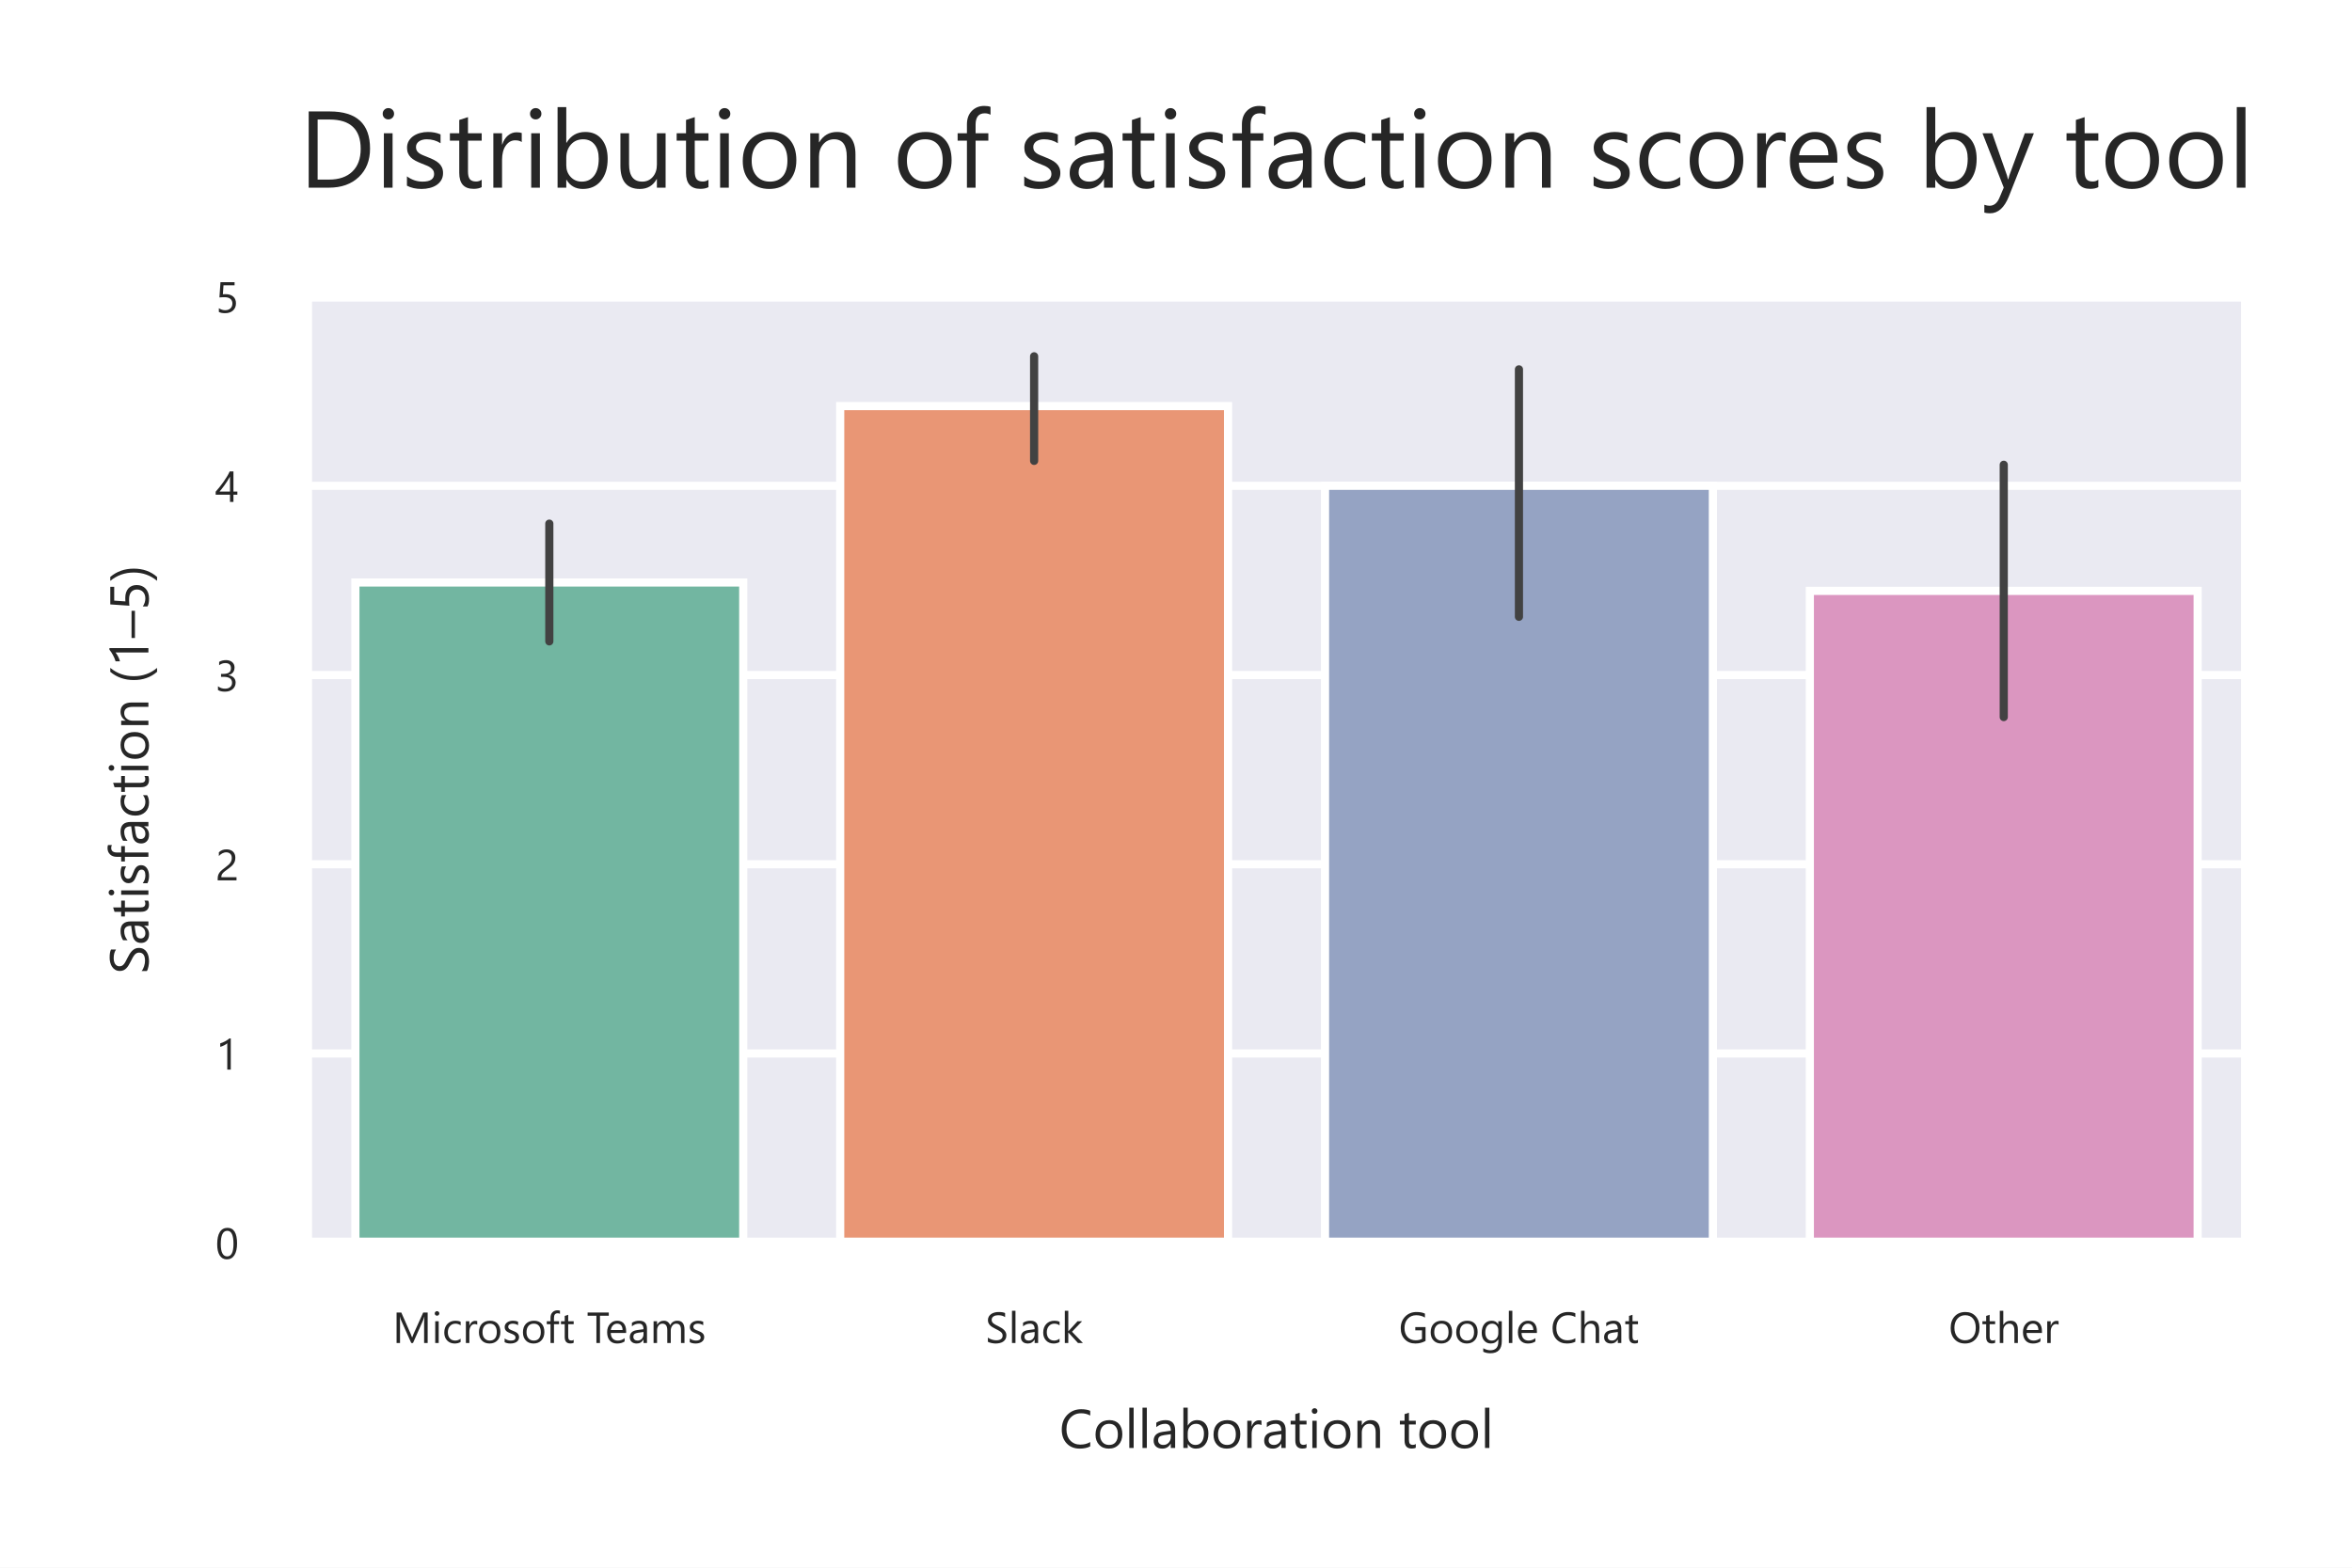
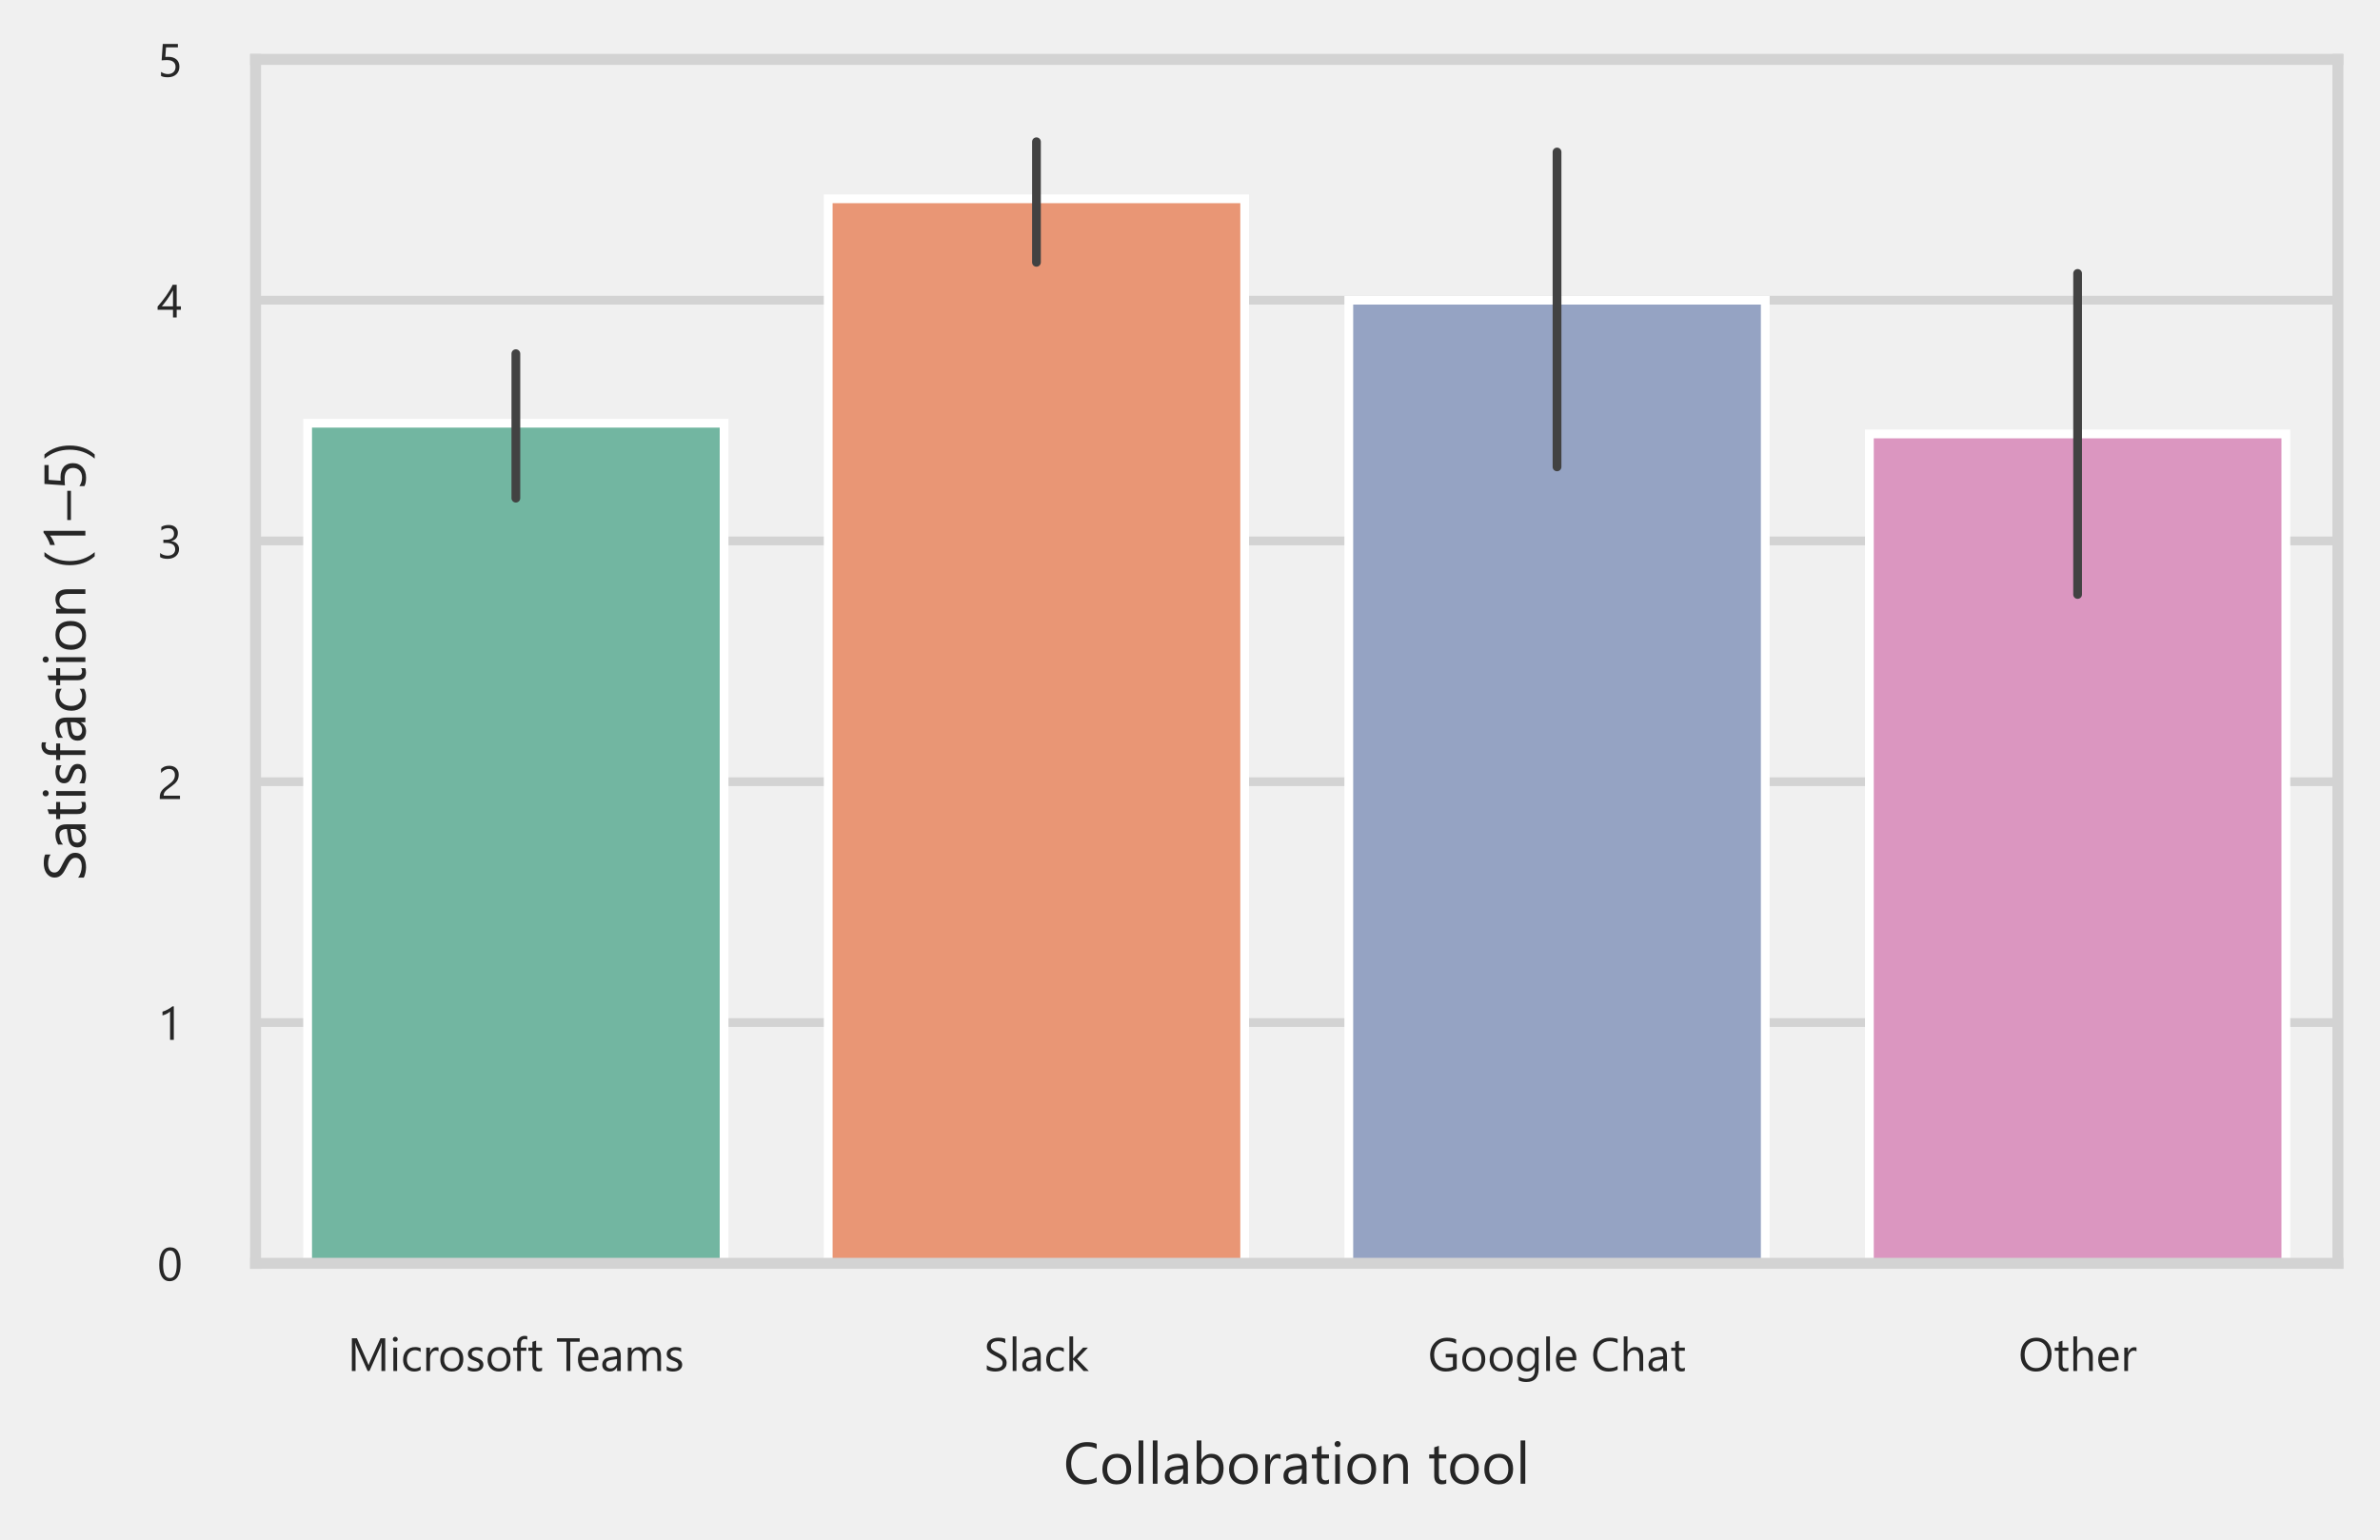
- <svg xmlns="http://www.w3.org/2000/svg" xmlns:xlink="http://www.w3.org/1999/xlink" width="432pt" height="288pt" viewBox="0 0 432 288" version="1.1">
+ <svg xmlns="http://www.w3.org/2000/svg" xmlns:xlink="http://www.w3.org/1999/xlink" width="407.106pt" height="263.349pt" viewBox="0 0 407.106 263.349" version="1.1">
  <defs>
    <style type="text/css">*{stroke-linejoin: round; stroke-linecap: butt}</style>
  </defs>
  <g id="figure_1">
    <g id="patch_1">
-       <path d="M 0 288  L 432 288  L 432 0  L 0 0  z " style="fill: #ffffff" />
+       <path d="M 0 263.349  L 407.106 263.349  L 407.106 0  L 0 0  L 0 263.349  z " style="fill: none" />
    </g>
    <g id="axes_1">
      <g id="patch_2">
-         <path d="M 56.37 228.3  L 412.56 228.3  L 412.56 54.477  L 56.37 54.477  z " style="fill: #eaeaf2" />
+         <path d="M 43.716 216.141  L 399.906 216.141  L 399.906 10.161  L 43.716 10.161  L 43.716 216.141  z " style="fill: none" />
      </g>
      <g id="matplotlib.axis_1">
        <g id="xtick_1">
          <g id="text_1">
-             <g style="fill: #262626" transform="translate(72.10625 246.7225) scale(0.08 -0.08)">
+             <g style="fill: #262626" transform="translate(59.45188 234.5637) scale(0.08 -0.08)">
              <defs>
                <path id="SegoeUI-4d" d="M 5156 0  L 4634 0  L 4634 3006  Q 4634 3363 4678 3878  L 4666 3878  Q 4591 3575 4531 3444  L 3000 0  L 2744 0  L 1216 3419  Q 1150 3569 1081 3878  L 1069 3878  Q 1094 3609 1094 3000  L 1094 0  L 588 0  L 588 4481  L 1281 4481  L 2656 1356  Q 2816 997 2863 819  L 2881 819  Q 3016 1188 3097 1369  L 4500 4481  L 5156 4481  L 5156 0  z " transform="scale(0.015625)" />
                <path id="SegoeUI-69" d="M 781 4013  Q 644 4013 547 4106  Q 450 4200 450 4344  Q 450 4488 547 4583  Q 644 4678 781 4678  Q 922 4678 1020 4583  Q 1119 4488 1119 4344  Q 1119 4206 1020 4109  Q 922 4013 781 4013  z M 1031 0  L 519 0  L 519 3200  L 1031 3200  L 1031 0  z " transform="scale(0.015625)" />
                <path id="SegoeUI-63" d="M 2700 147  Q 2331 -75 1825 -75  Q 1141 -75 720 370  Q 300 816 300 1525  Q 300 2316 753 2795  Q 1206 3275 1963 3275  Q 2384 3275 2706 3119  L 2706 2594  Q 2350 2844 1944 2844  Q 1453 2844 1139 2492  Q 825 2141 825 1569  Q 825 1006 1120 681  Q 1416 356 1913 356  Q 2331 356 2700 634  L 2700 147  z " transform="scale(0.015625)" />
                <path id="SegoeUI-72" d="M 2188 2681  Q 2053 2784 1800 2784  Q 1472 2784 1251 2475  Q 1031 2166 1031 1631  L 1031 0  L 519 0  L 519 3200  L 1031 3200  L 1031 2541  L 1044 2541  Q 1153 2878 1378 3067  Q 1603 3256 1881 3256  Q 2081 3256 2188 3213  L 2188 2681  z " transform="scale(0.015625)" />
                <path id="SegoeUI-6f" d="M 1856 -75  Q 1147 -75 723 373  Q 300 822 300 1563  Q 300 2369 740 2822  Q 1181 3275 1931 3275  Q 2647 3275 3048 2834  Q 3450 2394 3450 1613  Q 3450 847 3017 386  Q 2584 -75 1856 -75  z M 1894 2844  Q 1400 2844 1112 2508  Q 825 2172 825 1581  Q 825 1013 1115 684  Q 1406 356 1894 356  Q 2391 356 2658 678  Q 2925 1000 2925 1594  Q 2925 2194 2658 2519  Q 2391 2844 1894 2844  z " transform="scale(0.015625)" />
                <path id="SegoeUI-73" d="M 325 116  L 325 666  Q 744 356 1247 356  Q 1922 356 1922 806  Q 1922 934 1864 1023  Q 1806 1113 1707 1181  Q 1609 1250 1476 1304  Q 1344 1359 1191 1419  Q 978 1503 817 1589  Q 656 1675 548 1783  Q 441 1891 386 2028  Q 331 2166 331 2350  Q 331 2575 434 2748  Q 538 2922 709 3039  Q 881 3156 1101 3215  Q 1322 3275 1556 3275  Q 1972 3275 2300 3131  L 2300 2613  Q 1947 2844 1488 2844  Q 1344 2844 1228 2811  Q 1113 2778 1030 2718  Q 947 2659 901 2576  Q 856 2494 856 2394  Q 856 2269 901 2184  Q 947 2100 1034 2034  Q 1122 1969 1247 1916  Q 1372 1863 1531 1800  Q 1744 1719 1912 1633  Q 2081 1547 2200 1439  Q 2319 1331 2383 1190  Q 2447 1050 2447 856  Q 2447 619 2342 444  Q 2238 269 2063 153  Q 1888 38 1659 -18  Q 1431 -75 1181 -75  Q 688 -75 325 116  z " transform="scale(0.015625)" />
                <path id="SegoeUI-66" d="M 2100 4288  Q 1950 4372 1759 4372  Q 1222 4372 1222 3694  L 1222 3200  L 1972 3200  L 1972 2763  L 1222 2763  L 1222 0  L 713 0  L 713 2763  L 166 2763  L 166 3200  L 713 3200  L 713 3719  Q 713 4222 1003 4514  Q 1294 4806 1728 4806  Q 1963 4806 2100 4750  L 2100 4288  z " transform="scale(0.015625)" />
                <path id="SegoeUI-74" d="M 2003 31  Q 1822 -69 1525 -69  Q 684 -69 684 869  L 684 2763  L 134 2763  L 134 3200  L 684 3200  L 684 3981  L 1197 4147  L 1197 3200  L 2003 3200  L 2003 2763  L 1197 2763  L 1197 959  Q 1197 638 1306 500  Q 1416 363 1669 363  Q 1863 363 2003 469  L 2003 31  z " transform="scale(0.015625)" />
                <path id="SegoeUI-20" transform="scale(0.015625)" />
                <path id="SegoeUI-54" d="M 3238 4006  L 1944 4006  L 1944 0  L 1419 0  L 1419 4006  L 128 4006  L 128 4481  L 3238 4481  L 3238 4006  z " transform="scale(0.015625)" />
                <path id="SegoeUI-65" d="M 3091 1472  L 831 1472  Q 844 938 1119 647  Q 1394 356 1875 356  Q 2416 356 2869 713  L 2869 231  Q 2447 -75 1753 -75  Q 1075 -75 687 361  Q 300 797 300 1588  Q 300 2334 723 2804  Q 1147 3275 1775 3275  Q 2403 3275 2747 2869  Q 3091 2463 3091 1741  L 3091 1472  z M 2566 1906  Q 2563 2350 2352 2597  Q 2141 2844 1766 2844  Q 1403 2844 1150 2584  Q 897 2325 838 1906  L 2566 1906  z " transform="scale(0.015625)" />
                <path id="SegoeUI-61" d="M 2809 0  L 2297 0  L 2297 500  L 2284 500  Q 1950 -75 1300 -75  Q 822 -75 551 178  Q 281 431 281 850  Q 281 1747 1338 1894  L 2297 2028  Q 2297 2844 1638 2844  Q 1059 2844 594 2450  L 594 2975  Q 1066 3275 1681 3275  Q 2809 3275 2809 2081  L 2809 0  z M 2297 1619  L 1525 1513  Q 1169 1463 987 1336  Q 806 1209 806 888  Q 806 653 973 504  Q 1141 356 1419 356  Q 1800 356 2048 623  Q 2297 891 2297 1300  L 2297 1619  z " transform="scale(0.015625)" />
                <path id="SegoeUI-6d" d="M 5063 0  L 4550 0  L 4550 1838  Q 4550 2369 4386 2606  Q 4222 2844 3834 2844  Q 3506 2844 3276 2544  Q 3047 2244 3047 1825  L 3047 0  L 2534 0  L 2534 1900  Q 2534 2844 1806 2844  Q 1469 2844 1250 2561  Q 1031 2278 1031 1825  L 1031 0  L 519 0  L 519 3200  L 1031 3200  L 1031 2694  L 1044 2694  Q 1384 3275 2038 3275  Q 2366 3275 2609 3092  Q 2853 2909 2944 2613  Q 3300 3275 4006 3275  Q 5063 3275 5063 1972  L 5063 0  z " transform="scale(0.015625)" />
              </defs>
              <use xlink:href="#SegoeUI-4d" />
              <use xlink:href="#SegoeUI-69" x="89.795" />
              <use xlink:href="#SegoeUI-63" x="114.014" />
              <use xlink:href="#SegoeUI-72" x="160.205" />
              <use xlink:href="#SegoeUI-6f" x="193.596" />
              <use xlink:href="#SegoeUI-73" x="252.189" />
              <use xlink:href="#SegoeUI-6f" x="294.621" />
              <use xlink:href="#SegoeUI-66" x="351.465" />
              <use xlink:href="#SegoeUI-74" x="384.514" />
              <use xlink:href="#SegoeUI-20" x="418.4" />
              <use xlink:href="#SegoeUI-54" x="445.793" />
              <use xlink:href="#SegoeUI-65" x="487.936" />
              <use xlink:href="#SegoeUI-61" x="540.23" />
              <use xlink:href="#SegoeUI-6d" x="591.109" />
              <use xlink:href="#SegoeUI-73" x="677.242" />
            </g>
          </g>
        </g>
        <g id="xtick_2">
          <g id="text_2">
-             <g style="fill: #262626" transform="translate(180.9769 246.7225) scale(0.08 -0.08)">
+             <g style="fill: #262626" transform="translate(168.3225 234.5637) scale(0.08 -0.08)">
              <defs>
                <path id="SegoeUI-53" d="M 378 181  L 378 800  Q 484 706 632 631  Q 781 556 945 504  Q 1109 453 1275 425  Q 1441 397 1581 397  Q 2066 397 2305 576  Q 2544 756 2544 1094  Q 2544 1275 2464 1409  Q 2384 1544 2243 1655  Q 2103 1766 1911 1867  Q 1719 1969 1497 2081  Q 1263 2200 1059 2322  Q 856 2444 706 2591  Q 556 2738 470 2923  Q 384 3109 384 3359  Q 384 3666 518 3892  Q 653 4119 872 4266  Q 1091 4413 1370 4484  Q 1650 4556 1941 4556  Q 2603 4556 2906 4397  L 2906 3806  Q 2509 4081 1888 4081  Q 1716 4081 1544 4045  Q 1372 4009 1237 3928  Q 1103 3847 1018 3719  Q 934 3591 934 3406  Q 934 3234 998 3109  Q 1063 2984 1188 2881  Q 1313 2778 1492 2681  Q 1672 2584 1906 2469  Q 2147 2350 2362 2219  Q 2578 2088 2740 1928  Q 2903 1769 2998 1575  Q 3094 1381 3094 1131  Q 3094 800 2964 570  Q 2834 341 2614 197  Q 2394 53 2106 -11  Q 1819 -75 1500 -75  Q 1394 -75 1237 -58  Q 1081 -41 918 -8  Q 756 25 611 73  Q 466 122 378 181  z " transform="scale(0.015625)" />
                <path id="SegoeUI-6c" d="M 1031 0  L 519 0  L 519 4738  L 1031 4738  L 1031 0  z " transform="scale(0.015625)" />
                <path id="SegoeUI-6b" d="M 3175 0  L 2456 0  L 1044 1538  L 1031 1538  L 1031 0  L 519 0  L 519 4738  L 1031 4738  L 1031 1734  L 1044 1734  L 2388 3200  L 3059 3200  L 1575 1656  L 3175 0  z " transform="scale(0.015625)" />
              </defs>
              <use xlink:href="#SegoeUI-53" />
              <use xlink:href="#SegoeUI-6c" x="53.125" />
              <use xlink:href="#SegoeUI-61" x="77.344" />
              <use xlink:href="#SegoeUI-63" x="128.223" />
              <use xlink:href="#SegoeUI-6b" x="174.414" />
            </g>
          </g>
        </g>
        <g id="xtick_3">
          <g id="text_3">
-             <g style="fill: #262626" transform="translate(256.9137 246.7225) scale(0.08 -0.08)">
+             <g style="fill: #262626" transform="translate(244.2594 234.5637) scale(0.08 -0.08)">
              <defs>
                <path id="SegoeUI-47" d="M 3938 306  Q 3263 -75 2438 -75  Q 1478 -75 886 544  Q 294 1163 294 2181  Q 294 3222 951 3889  Q 1609 4556 2619 4556  Q 3350 4556 3847 4319  L 3847 3738  Q 3303 4081 2559 4081  Q 1806 4081 1325 3562  Q 844 3044 844 2219  Q 844 1369 1291 883  Q 1738 397 2503 397  Q 3028 397 3413 606  L 3413 1863  L 2431 1863  L 2431 2338  L 3938 2338  L 3938 306  z " transform="scale(0.015625)" />
                <path id="SegoeUI-67" d="M 3250 256  Q 3250 -1506 1563 -1506  Q 969 -1506 525 -1281  L 525 -769  Q 1066 -1069 1556 -1069  Q 2738 -1069 2738 188  L 2738 538  L 2725 538  Q 2359 -75 1625 -75  Q 1028 -75 664 351  Q 300 778 300 1497  Q 300 2313 692 2794  Q 1084 3275 1766 3275  Q 2413 3275 2725 2756  L 2738 2756  L 2738 3200  L 3250 3200  L 3250 256  z M 2738 1447  L 2738 1919  Q 2738 2300 2480 2572  Q 2222 2844 1838 2844  Q 1363 2844 1094 2498  Q 825 2153 825 1531  Q 825 997 1083 676  Q 1341 356 1766 356  Q 2197 356 2467 662  Q 2738 969 2738 1447  z " transform="scale(0.015625)" />
                <path id="SegoeUI-43" d="M 3638 188  Q 3141 -75 2400 -75  Q 1444 -75 869 540  Q 294 1156 294 2156  Q 294 3231 941 3893  Q 1588 4556 2581 4556  Q 3219 4556 3638 4372  L 3638 3813  Q 3156 4081 2575 4081  Q 1803 4081 1323 3565  Q 844 3050 844 2188  Q 844 1369 1292 883  Q 1741 397 2469 397  Q 3144 397 3638 697  L 3638 188  z " transform="scale(0.015625)" />
                <path id="SegoeUI-68" d="M 3175 0  L 2663 0  L 2663 1844  Q 2663 2844 1919 2844  Q 1544 2844 1287 2555  Q 1031 2266 1031 1813  L 1031 0  L 519 0  L 519 4738  L 1031 4738  L 1031 2669  L 1044 2669  Q 1413 3275 2094 3275  Q 3175 3275 3175 1972  L 3175 0  z " transform="scale(0.015625)" />
              </defs>
              <use xlink:href="#SegoeUI-47" />
              <use xlink:href="#SegoeUI-6f" x="68.604" />
              <use xlink:href="#SegoeUI-6f" x="127.197" />
              <use xlink:href="#SegoeUI-67" x="185.791" />
              <use xlink:href="#SegoeUI-6c" x="244.678" />
              <use xlink:href="#SegoeUI-65" x="268.896" />
              <use xlink:href="#SegoeUI-20" x="321.191" />
              <use xlink:href="#SegoeUI-43" x="348.584" />
              <use xlink:href="#SegoeUI-68" x="410.498" />
              <use xlink:href="#SegoeUI-61" x="467.09" />
              <use xlink:href="#SegoeUI-74" x="517.969" />
            </g>
          </g>
        </g>
        <g id="xtick_4">
          <g id="text_4">
-             <g style="fill: #262626" transform="translate(357.9187 246.7225) scale(0.08 -0.08)">
+             <g style="fill: #262626" transform="translate(345.2644 234.5637) scale(0.08 -0.08)">
              <defs>
                <path id="SegoeUI-4f" d="M 2394 -75  Q 1441 -75 867 553  Q 294 1181 294 2188  Q 294 3269 878 3912  Q 1463 4556 2469 4556  Q 3397 4556 3964 3931  Q 4531 3306 4531 2297  Q 4531 1200 3950 562  Q 3369 -75 2394 -75  z M 2431 4081  Q 1725 4081 1284 3572  Q 844 3063 844 2234  Q 844 1406 1273 901  Q 1703 397 2394 397  Q 3131 397 3556 878  Q 3981 1359 3981 2225  Q 3981 3113 3568 3597  Q 3156 4081 2431 4081  z " transform="scale(0.015625)" />
              </defs>
              <use xlink:href="#SegoeUI-4f" />
              <use xlink:href="#SegoeUI-74" x="75.391" />
              <use xlink:href="#SegoeUI-68" x="109.277" />
              <use xlink:href="#SegoeUI-65" x="165.869" />
              <use xlink:href="#SegoeUI-72" x="218.164" />
            </g>
          </g>
        </g>
        <g id="text_5">
-           <g style="fill: #262626" transform="translate(194.5603 266.0081) scale(0.1 -0.1)">
+           <g style="fill: #262626" transform="translate(181.9059 253.8494) scale(0.1 -0.1)">
            <defs>
              <path id="SegoeUI-62" d="M 1044 463  L 1031 463  L 1031 0  L 519 0  L 519 4738  L 1031 4738  L 1031 2638  L 1044 2638  Q 1422 3275 2150 3275  Q 2766 3275 3114 2845  Q 3463 2416 3463 1694  Q 3463 891 3072 408  Q 2681 -75 2003 -75  Q 1369 -75 1044 463  z M 1031 1753  L 1031 1306  Q 1031 909 1289 632  Q 1547 356 1944 356  Q 2409 356 2673 712  Q 2938 1069 2938 1703  Q 2938 2238 2691 2541  Q 2444 2844 2022 2844  Q 1575 2844 1303 2533  Q 1031 2222 1031 1753  z " transform="scale(0.015625)" />
              <path id="SegoeUI-6e" d="M 3175 0  L 2663 0  L 2663 1825  Q 2663 2844 1919 2844  Q 1534 2844 1282 2555  Q 1031 2266 1031 1825  L 1031 0  L 519 0  L 519 3200  L 1031 3200  L 1031 2669  L 1044 2669  Q 1406 3275 2094 3275  Q 2619 3275 2897 2936  Q 3175 2597 3175 1956  L 3175 0  z " transform="scale(0.015625)" />
            </defs>
            <use xlink:href="#SegoeUI-43" />
            <use xlink:href="#SegoeUI-6f" x="61.914" />
            <use xlink:href="#SegoeUI-6c" x="120.508" />
            <use xlink:href="#SegoeUI-6c" x="144.727" />
            <use xlink:href="#SegoeUI-61" x="168.945" />
            <use xlink:href="#SegoeUI-62" x="219.824" />
            <use xlink:href="#SegoeUI-6f" x="278.613" />
            <use xlink:href="#SegoeUI-72" x="337.207" />
            <use xlink:href="#SegoeUI-61" x="371.973" />
            <use xlink:href="#SegoeUI-74" x="422.852" />
            <use xlink:href="#SegoeUI-69" x="456.738" />
            <use xlink:href="#SegoeUI-6f" x="480.957" />
            <use xlink:href="#SegoeUI-6e" x="539.551" />
            <use xlink:href="#SegoeUI-20" x="596.143" />
            <use xlink:href="#SegoeUI-74" x="623.535" />
            <use xlink:href="#SegoeUI-6f" x="656.672" />
            <use xlink:href="#SegoeUI-6f" x="715.266" />
            <use xlink:href="#SegoeUI-6c" x="773.859" />
          </g>
        </g>
      </g>
      <g id="matplotlib.axis_2">
        <g id="ytick_1">
          <g id="line2d_1">
-             <path d="M 56.37 228.3  L 412.56 228.3  " clip-path="url(#p52ba3d5b5e)" style="fill: none; stroke: #ffffff; stroke-width: 1.5; stroke-linecap: round" />
+             <path d="M 43.716 216.141  L 399.906 216.141  " clip-path="url(#p03e32160d0)" style="fill: none; stroke: #d3d3d3; stroke-width: 1.5; stroke-linecap: round" />
          </g>
          <g id="text_6">
-             <g style="fill: #262626" transform="translate(39.5575 231.2612) scale(0.08 -0.08)">
+             <g style="fill: #262626" transform="translate(26.90312 219.1025) scale(0.08 -0.08)">
              <defs>
                <path id="SegoeUI-30" d="M 3188 2259  Q 3188 1697 3086 1262  Q 2984 828 2792 529  Q 2600 231 2320 76  Q 2041 -78 1684 -78  Q 1347 -78 1083 70  Q 819 219 637 503  Q 456 788 362 1202  Q 269 1616 269 2150  Q 269 2738 367 3188  Q 466 3638 656 3942  Q 847 4247 1130 4401  Q 1413 4556 1778 4556  Q 3188 4556 3188 2259  z M 2663 2209  Q 2663 4122 1753 4122  Q 794 4122 794 2175  Q 794 359 1734 359  Q 2663 359 2663 2209  z " transform="scale(0.015625)" />
              </defs>
              <use xlink:href="#SegoeUI-30" />
            </g>
          </g>
        </g>
        <g id="ytick_2">
          <g id="line2d_2">
-             <path d="M 56.37 193.536  L 412.56 193.536  " clip-path="url(#p52ba3d5b5e)" style="fill: none; stroke: #ffffff; stroke-width: 1.5; stroke-linecap: round" />
+             <path d="M 43.716 174.945  L 399.906 174.945  " clip-path="url(#p03e32160d0)" style="fill: none; stroke: #d3d3d3; stroke-width: 1.5; stroke-linecap: round" />
          </g>
          <g id="text_7">
-             <g style="fill: #262626" transform="translate(39.5575 196.4967) scale(0.08 -0.08)">
+             <g style="fill: #262626" transform="translate(26.90312 177.9065) scale(0.08 -0.08)">
              <defs>
                <path id="SegoeUI-31" d="M 2263 0  L 1750 0  L 1750 3872  Q 1691 3813 1577 3736  Q 1463 3659 1320 3584  Q 1178 3509 1020 3443  Q 863 3378 713 3341  L 713 3859  Q 881 3906 1070 3986  Q 1259 4066 1442 4164  Q 1625 4263 1787 4370  Q 1950 4478 2069 4581  L 2263 4581  L 2263 0  z " transform="scale(0.015625)" />
              </defs>
              <use xlink:href="#SegoeUI-31" />
            </g>
          </g>
        </g>
        <g id="ytick_3">
          <g id="line2d_3">
-             <path d="M 56.37 158.771  L 412.56 158.771  " clip-path="url(#p52ba3d5b5e)" style="fill: none; stroke: #ffffff; stroke-width: 1.5; stroke-linecap: round" />
+             <path d="M 43.716 133.749  L 399.906 133.749  " clip-path="url(#p03e32160d0)" style="fill: none; stroke: #d3d3d3; stroke-width: 1.5; stroke-linecap: round" />
          </g>
          <g id="text_8">
-             <g style="fill: #262626" transform="translate(39.5575 161.7322) scale(0.08 -0.08)">
+             <g style="fill: #262626" transform="translate(26.90312 136.7105) scale(0.08 -0.08)">
              <defs>
                <path id="SegoeUI-32" d="M 2413 3306  Q 2413 3513 2348 3666  Q 2284 3819 2173 3920  Q 2063 4022 1913 4072  Q 1763 4122 1588 4122  Q 1438 4122 1294 4081  Q 1150 4041 1014 3969  Q 878 3897 751 3797  Q 625 3697 516 3575  L 516 4125  Q 731 4334 998 4445  Q 1266 4556 1650 4556  Q 1925 4556 2159 4476  Q 2394 4397 2566 4244  Q 2738 4091 2836 3866  Q 2934 3641 2934 3350  Q 2934 3084 2873 2868  Q 2813 2653 2689 2462  Q 2566 2272 2378 2097  Q 2191 1922 1938 1741  Q 1622 1516 1417 1356  Q 1213 1197 1092 1058  Q 972 919 923 780  Q 875 641 875 459  L 3106 459  L 3106 0  L 341 0  L 341 222  Q 341 509 403 728  Q 466 947 609 1144  Q 753 1341 986 1537  Q 1219 1734 1556 1981  Q 1800 2156 1964 2315  Q 2128 2475 2228 2634  Q 2328 2794 2370 2958  Q 2413 3122 2413 3306  z " transform="scale(0.015625)" />
              </defs>
              <use xlink:href="#SegoeUI-32" />
            </g>
          </g>
        </g>
        <g id="ytick_4">
          <g id="line2d_4">
-             <path d="M 56.37 124.007  L 412.56 124.007  " clip-path="url(#p52ba3d5b5e)" style="fill: none; stroke: #ffffff; stroke-width: 1.5; stroke-linecap: round" />
+             <path d="M 43.716 92.553  L 399.906 92.553  " clip-path="url(#p03e32160d0)" style="fill: none; stroke: #d3d3d3; stroke-width: 1.5; stroke-linecap: round" />
          </g>
          <g id="text_9">
-             <g style="fill: #262626" transform="translate(39.5575 126.9677) scale(0.08 -0.08)">
+             <g style="fill: #262626" transform="translate(26.90312 95.5145) scale(0.08 -0.08)">
              <defs>
                <path id="SegoeUI-33" d="M 2978 1269  Q 2978 966 2864 717  Q 2750 469 2542 292  Q 2334 116 2043 19  Q 1753 -78 1403 -78  Q 763 -78 384 166  L 384 716  Q 838 359 1422 359  Q 1656 359 1845 418  Q 2034 478 2170 590  Q 2306 703 2379 862  Q 2453 1022 2453 1222  Q 2453 2100 1203 2100  L 831 2100  L 831 2534  L 1184 2534  Q 2291 2534 2291 3359  Q 2291 4122 1447 4122  Q 972 4122 556 3803  L 556 4300  Q 984 4556 1575 4556  Q 1856 4556 2084 4478  Q 2313 4400 2475 4259  Q 2638 4119 2727 3922  Q 2816 3725 2816 3488  Q 2816 2603 1922 2350  L 1922 2338  Q 2150 2313 2344 2227  Q 2538 2141 2678 2003  Q 2819 1866 2898 1680  Q 2978 1494 2978 1269  z " transform="scale(0.015625)" />
              </defs>
              <use xlink:href="#SegoeUI-33" />
            </g>
          </g>
        </g>
        <g id="ytick_5">
          <g id="line2d_5">
-             <path d="M 56.37 89.242  L 412.56 89.242  " clip-path="url(#p52ba3d5b5e)" style="fill: none; stroke: #ffffff; stroke-width: 1.5; stroke-linecap: round" />
+             <path d="M 43.716 51.357  L 399.906 51.357  " clip-path="url(#p03e32160d0)" style="fill: none; stroke: #d3d3d3; stroke-width: 1.5; stroke-linecap: round" />
          </g>
          <g id="text_10">
-             <g style="fill: #262626" transform="translate(39.5575 92.20325) scale(0.08 -0.08)">
+             <g style="fill: #262626" transform="translate(26.90312 54.3185) scale(0.08 -0.08)">
              <defs>
                <path id="SegoeUI-34" d="M 2656 4481  L 2656 1522  L 3231 1522  L 3231 1053  L 2656 1053  L 2656 0  L 2150 0  L 2150 1053  L 44 1053  L 44 1497  Q 338 1828 638 2204  Q 938 2581 1211 2968  Q 1484 3356 1717 3742  Q 1950 4128 2109 4481  L 2656 4481  z M 622 1522  L 2150 1522  L 2150 3716  Q 1916 3306 1706 2984  Q 1497 2663 1308 2400  Q 1119 2138 947 1925  Q 775 1713 622 1522  z " transform="scale(0.015625)" />
              </defs>
              <use xlink:href="#SegoeUI-34" />
            </g>
          </g>
        </g>
        <g id="ytick_6">
          <g id="line2d_6">
-             <path d="M 56.37 54.477  L 412.56 54.477  " clip-path="url(#p52ba3d5b5e)" style="fill: none; stroke: #ffffff; stroke-width: 1.5; stroke-linecap: round" />
+             <path d="M 43.716 10.161  L 399.906 10.161  " clip-path="url(#p03e32160d0)" style="fill: none; stroke: #d3d3d3; stroke-width: 1.5; stroke-linecap: round" />
          </g>
          <g id="text_11">
-             <g style="fill: #262626" transform="translate(39.5575 57.43875) scale(0.08 -0.08)">
+             <g style="fill: #262626" transform="translate(26.90312 13.1225) scale(0.08 -0.08)">
              <defs>
                <path id="SegoeUI-35" d="M 3028 1369  Q 3028 1041 2915 775  Q 2803 509 2595 318  Q 2388 128 2094 25  Q 1800 -78 1441 -78  Q 816 -78 513 109  L 513 653  Q 969 359 1447 359  Q 1691 359 1886 431  Q 2081 503 2218 631  Q 2356 759 2429 940  Q 2503 1122 2503 1338  Q 2503 1775 2209 2023  Q 1916 2272 1356 2272  Q 1266 2272 1166 2269  Q 1066 2266 966 2261  Q 866 2256 770 2250  Q 675 2244 597 2234  L 750 4481  L 2822 4481  L 2822 4019  L 1194 4019  L 1103 2703  Q 1203 2709 1315 2714  Q 1428 2719 1516 2719  Q 1872 2719 2153 2625  Q 2434 2531 2629 2357  Q 2825 2184 2926 1932  Q 3028 1681 3028 1369  z " transform="scale(0.015625)" />
              </defs>
              <use xlink:href="#SegoeUI-35" />
            </g>
          </g>
        </g>
        <g id="text_12">
-           <g style="fill: #262626" transform="translate(27.2575 178.9762) rotate(-90) scale(0.1 -0.1)">
+           <g style="fill: #262626" transform="translate(14.60313 150.7388) rotate(-90) scale(0.1 -0.1)">
            <defs>
              <path id="SegoeUI-28" d="M 1863 -1019  L 1406 -1019  Q 438 88 438 1709  Q 438 3338 1406 4481  L 1869 4481  Q 888 3294 888 1716  Q 888 150 1863 -1019  z " transform="scale(0.015625)" />
              <path id="SegoeUI-2013" d="M 3200 1581  L 0 1581  L 0 1984  L 3200 1984  L 3200 1581  z " transform="scale(0.015625)" />
              <path id="SegoeUI-29" d="M 531 -1019  L 75 -1019  Q 1050 150 1050 1716  Q 1050 3294 69 4481  L 531 4481  Q 1506 3338 1506 1709  Q 1506 88 531 -1019  z " transform="scale(0.015625)" />
            </defs>
            <use xlink:href="#SegoeUI-53" />
            <use xlink:href="#SegoeUI-61" x="53.125" />
            <use xlink:href="#SegoeUI-74" x="104.004" />
            <use xlink:href="#SegoeUI-69" x="137.891" />
            <use xlink:href="#SegoeUI-73" x="162.109" />
            <use xlink:href="#SegoeUI-66" x="204.541" />
            <use xlink:href="#SegoeUI-61" x="235.84" />
            <use xlink:href="#SegoeUI-63" x="286.719" />
            <use xlink:href="#SegoeUI-74" x="332.91" />
            <use xlink:href="#SegoeUI-69" x="366.797" />
            <use xlink:href="#SegoeUI-6f" x="391.016" />
            <use xlink:href="#SegoeUI-6e" x="449.609" />
            <use xlink:href="#SegoeUI-20" x="506.201" />
            <use xlink:href="#SegoeUI-28" x="533.594" />
            <use xlink:href="#SegoeUI-31" x="563.77" />
            <use xlink:href="#SegoeUI-2013" x="617.676" />
            <use xlink:href="#SegoeUI-35" x="667.676" />
            <use xlink:href="#SegoeUI-29" x="721.582" />
          </g>
        </g>
      </g>
      <g id="patch_3">
-         <path d="M 65.275 228.3  L 136.513 228.3  L 136.513 107.011  L 65.275 107.011  z " clip-path="url(#p52ba3d5b5e)" style="fill: #72b6a1; stroke: #ffffff; stroke-width: 1.5; stroke-linejoin: miter" />
+         <path d="M 52.62 216.141  L 123.858 216.141  L 123.858 72.413  L 52.62 72.413  z " clip-path="url(#p03e32160d0)" style="fill: #72b6a1; stroke: #ffffff; stroke-width: 1.5; stroke-linejoin: miter" />
      </g>
      <g id="patch_4">
-         <path d="M 154.322 228.3  L 225.56 228.3  L 225.56 74.604  L 154.322 74.604  z " clip-path="url(#p52ba3d5b5e)" style="fill: #e99675; stroke: #ffffff; stroke-width: 1.5; stroke-linejoin: miter" />
+         <path d="M 141.668 216.141  L 212.906 216.141  L 212.906 34.012  L 141.668 34.012  z " clip-path="url(#p03e32160d0)" style="fill: #e99675; stroke: #ffffff; stroke-width: 1.5; stroke-linejoin: miter" />
      </g>
      <g id="patch_5">
-         <path d="M 243.37 228.3  L 314.608 228.3  L 314.608 89.242  L 243.37 89.242  z " clip-path="url(#p52ba3d5b5e)" style="fill: #95a3c3; stroke: #ffffff; stroke-width: 1.5; stroke-linejoin: miter" />
+         <path d="M 230.715 216.141  L 301.953 216.141  L 301.953 51.357  L 230.715 51.357  z " clip-path="url(#p03e32160d0)" style="fill: #95a3c3; stroke: #ffffff; stroke-width: 1.5; stroke-linejoin: miter" />
      </g>
      <g id="patch_6">
-         <path d="M 332.417 228.3  L 403.655 228.3  L 403.655 108.556  L 332.417 108.556  z " clip-path="url(#p52ba3d5b5e)" style="fill: #db96c0; stroke: #ffffff; stroke-width: 1.5; stroke-linejoin: miter" />
+         <path d="M 319.763 216.141  L 391.001 216.141  L 391.001 74.244  L 319.763 74.244  z " clip-path="url(#p03e32160d0)" style="fill: #db96c0; stroke: #ffffff; stroke-width: 1.5; stroke-linejoin: miter" />
      </g>
      <g id="line2d_7">
-         <path d="M 100.894 117.826  L 100.894 96.195  " clip-path="url(#p52ba3d5b5e)" style="fill: none; stroke: #424242; stroke-width: 1.5; stroke-linecap: round" />
+         <path d="M 88.239 85.23  L 88.239 60.512  " clip-path="url(#p03e32160d0)" style="fill: none; stroke: #424242; stroke-width: 1.5; stroke-linecap: round" />
      </g>
      <g id="line2d_8">
-         <path d="M 189.941 84.668  L 189.941 65.456  " clip-path="url(#p52ba3d5b5e)" style="fill: none; stroke: #424242; stroke-width: 1.5; stroke-linecap: round" />
+         <path d="M 177.287 44.88  L 177.287 24.255  " clip-path="url(#p03e32160d0)" style="fill: none; stroke: #424242; stroke-width: 1.5; stroke-linecap: round" />
      </g>
      <g id="line2d_9">
-         <path d="M 278.989 113.31  L 278.989 67.848  " clip-path="url(#p52ba3d5b5e)" style="fill: none; stroke: #424242; stroke-width: 1.5; stroke-linecap: round" />
+         <path d="M 266.334 79.878  L 266.334 26.006  " clip-path="url(#p03e32160d0)" style="fill: none; stroke: #424242; stroke-width: 1.5; stroke-linecap: round" />
      </g>
      <g id="line2d_10">
-         <path d="M 368.036 131.732  L 368.036 85.379  " clip-path="url(#p52ba3d5b5e)" style="fill: none; stroke: #424242; stroke-width: 1.5; stroke-linecap: round" />
+         <path d="M 355.382 101.708  L 355.382 46.78  " clip-path="url(#p03e32160d0)" style="fill: none; stroke: #424242; stroke-width: 1.5; stroke-linecap: round" />
      </g>
      <g id="patch_7">
-         <path d="M 56.37 228.3  L 56.37 54.477  " style="fill: none; stroke: #ffffff; stroke-width: 1.875; stroke-linejoin: miter; stroke-linecap: square" />
+         <path d="M 43.716 216.141  L 43.716 10.161  " style="fill: none; stroke: #d3d3d3; stroke-width: 1.875; stroke-linejoin: miter; stroke-linecap: square" />
      </g>
      <g id="patch_8">
-         <path d="M 412.56 228.3  L 412.56 54.477  " style="fill: none; stroke: #ffffff; stroke-width: 1.875; stroke-linejoin: miter; stroke-linecap: square" />
+         <path d="M 399.906 216.141  L 399.906 10.161  " style="fill: none; stroke: #d3d3d3; stroke-width: 1.875; stroke-linejoin: miter; stroke-linecap: square" />
      </g>
      <g id="patch_9">
-         <path d="M 56.37 228.3  L 412.56 228.3  " style="fill: none; stroke: #ffffff; stroke-width: 1.875; stroke-linejoin: miter; stroke-linecap: square" />
+         <path d="M 43.716 216.141  L 399.906 216.141  " style="fill: none; stroke: #d3d3d3; stroke-width: 1.875; stroke-linejoin: miter; stroke-linecap: square" />
      </g>
      <g id="patch_10">
-         <path d="M 56.37 54.477  L 412.56 54.477  " style="fill: none; stroke: #ffffff; stroke-width: 1.875; stroke-linejoin: miter; stroke-linecap: square" />
-       </g>
-       <g id="text_13">
-         <g style="fill: #262626" transform="translate(54.86187 34.4775) scale(0.2 -0.2)">
-           <defs>
-             <path id="SegoeUI-44" d="M 588 0  L 588 4481  L 1825 4481  Q 4194 4481 4194 2297  Q 4194 1259 3536 629  Q 2878 0 1775 0  L 588 0  z M 1113 4006  L 1113 475  L 1781 475  Q 2663 475 3153 947  Q 3644 1419 3644 2284  Q 3644 4006 1813 4006  L 1113 4006  z " transform="scale(0.015625)" />
-             <path id="SegoeUI-75" d="M 3106 0  L 2594 0  L 2594 506  L 2581 506  Q 2263 -75 1594 -75  Q 450 -75 450 1288  L 450 3200  L 959 3200  L 959 1369  Q 959 356 1734 356  Q 2109 356 2351 632  Q 2594 909 2594 1356  L 2594 3200  L 3106 3200  L 3106 0  z " transform="scale(0.015625)" />
-             <path id="SegoeUI-79" d="M 3066 3200  L 1594 -513  Q 1200 -1506 488 -1506  Q 288 -1506 153 -1466  L 153 -1006  Q 319 -1063 456 -1063  Q 844 -1063 1038 -600  L 1294 6  L 44 3200  L 613 3200  L 1478 738  Q 1494 691 1544 494  L 1563 494  Q 1578 569 1625 731  L 2534 3200  L 3066 3200  z " transform="scale(0.015625)" />
-           </defs>
-           <use xlink:href="#SegoeUI-44" />
-           <use xlink:href="#SegoeUI-69" x="70.117" />
-           <use xlink:href="#SegoeUI-73" x="94.336" />
-           <use xlink:href="#SegoeUI-74" x="136.768" />
-           <use xlink:href="#SegoeUI-72" x="170.654" />
-           <use xlink:href="#SegoeUI-69" x="205.42" />
-           <use xlink:href="#SegoeUI-62" x="229.639" />
-           <use xlink:href="#SegoeUI-75" x="288.428" />
-           <use xlink:href="#SegoeUI-74" x="345.02" />
-           <use xlink:href="#SegoeUI-69" x="378.906" />
-           <use xlink:href="#SegoeUI-6f" x="403.125" />
-           <use xlink:href="#SegoeUI-6e" x="461.719" />
-           <use xlink:href="#SegoeUI-20" x="518.311" />
-           <use xlink:href="#SegoeUI-6f" x="545.703" />
-           <use xlink:href="#SegoeUI-66" x="602.547" />
-           <use xlink:href="#SegoeUI-20" x="633.846" />
-           <use xlink:href="#SegoeUI-73" x="661.238" />
-           <use xlink:href="#SegoeUI-61" x="703.67" />
-           <use xlink:href="#SegoeUI-74" x="754.549" />
-           <use xlink:href="#SegoeUI-69" x="788.436" />
-           <use xlink:href="#SegoeUI-73" x="812.654" />
-           <use xlink:href="#SegoeUI-66" x="855.086" />
-           <use xlink:href="#SegoeUI-61" x="886.385" />
-           <use xlink:href="#SegoeUI-63" x="937.264" />
-           <use xlink:href="#SegoeUI-74" x="983.455" />
-           <use xlink:href="#SegoeUI-69" x="1017.342" />
-           <use xlink:href="#SegoeUI-6f" x="1041.561" />
-           <use xlink:href="#SegoeUI-6e" x="1100.154" />
-           <use xlink:href="#SegoeUI-20" x="1156.746" />
-           <use xlink:href="#SegoeUI-73" x="1184.139" />
-           <use xlink:href="#SegoeUI-63" x="1226.57" />
-           <use xlink:href="#SegoeUI-6f" x="1272.762" />
-           <use xlink:href="#SegoeUI-72" x="1331.355" />
-           <use xlink:href="#SegoeUI-65" x="1364.746" />
-           <use xlink:href="#SegoeUI-73" x="1417.041" />
-           <use xlink:href="#SegoeUI-20" x="1459.473" />
-           <use xlink:href="#SegoeUI-62" x="1486.865" />
-           <use xlink:href="#SegoeUI-79" x="1545.654" />
-           <use xlink:href="#SegoeUI-20" x="1594.043" />
-           <use xlink:href="#SegoeUI-74" x="1621.436" />
-           <use xlink:href="#SegoeUI-6f" x="1654.572" />
-           <use xlink:href="#SegoeUI-6f" x="1713.166" />
-           <use xlink:href="#SegoeUI-6c" x="1771.76" />
-         </g>
+         <path d="M 43.716 10.161  L 399.906 10.161  " style="fill: none; stroke: #d3d3d3; stroke-width: 1.875; stroke-linejoin: miter; stroke-linecap: square" />
      </g>
    </g>
  </g>
  <defs>
-     <clipPath id="p52ba3d5b5e">
-       <rect x="56.37" y="54.477" width="356.19" height="173.822" />
+     <clipPath id="p03e32160d0">
+       <rect x="43.716" y="10.161" width="356.19" height="205.98" />
    </clipPath>
  </defs>
</svg>
